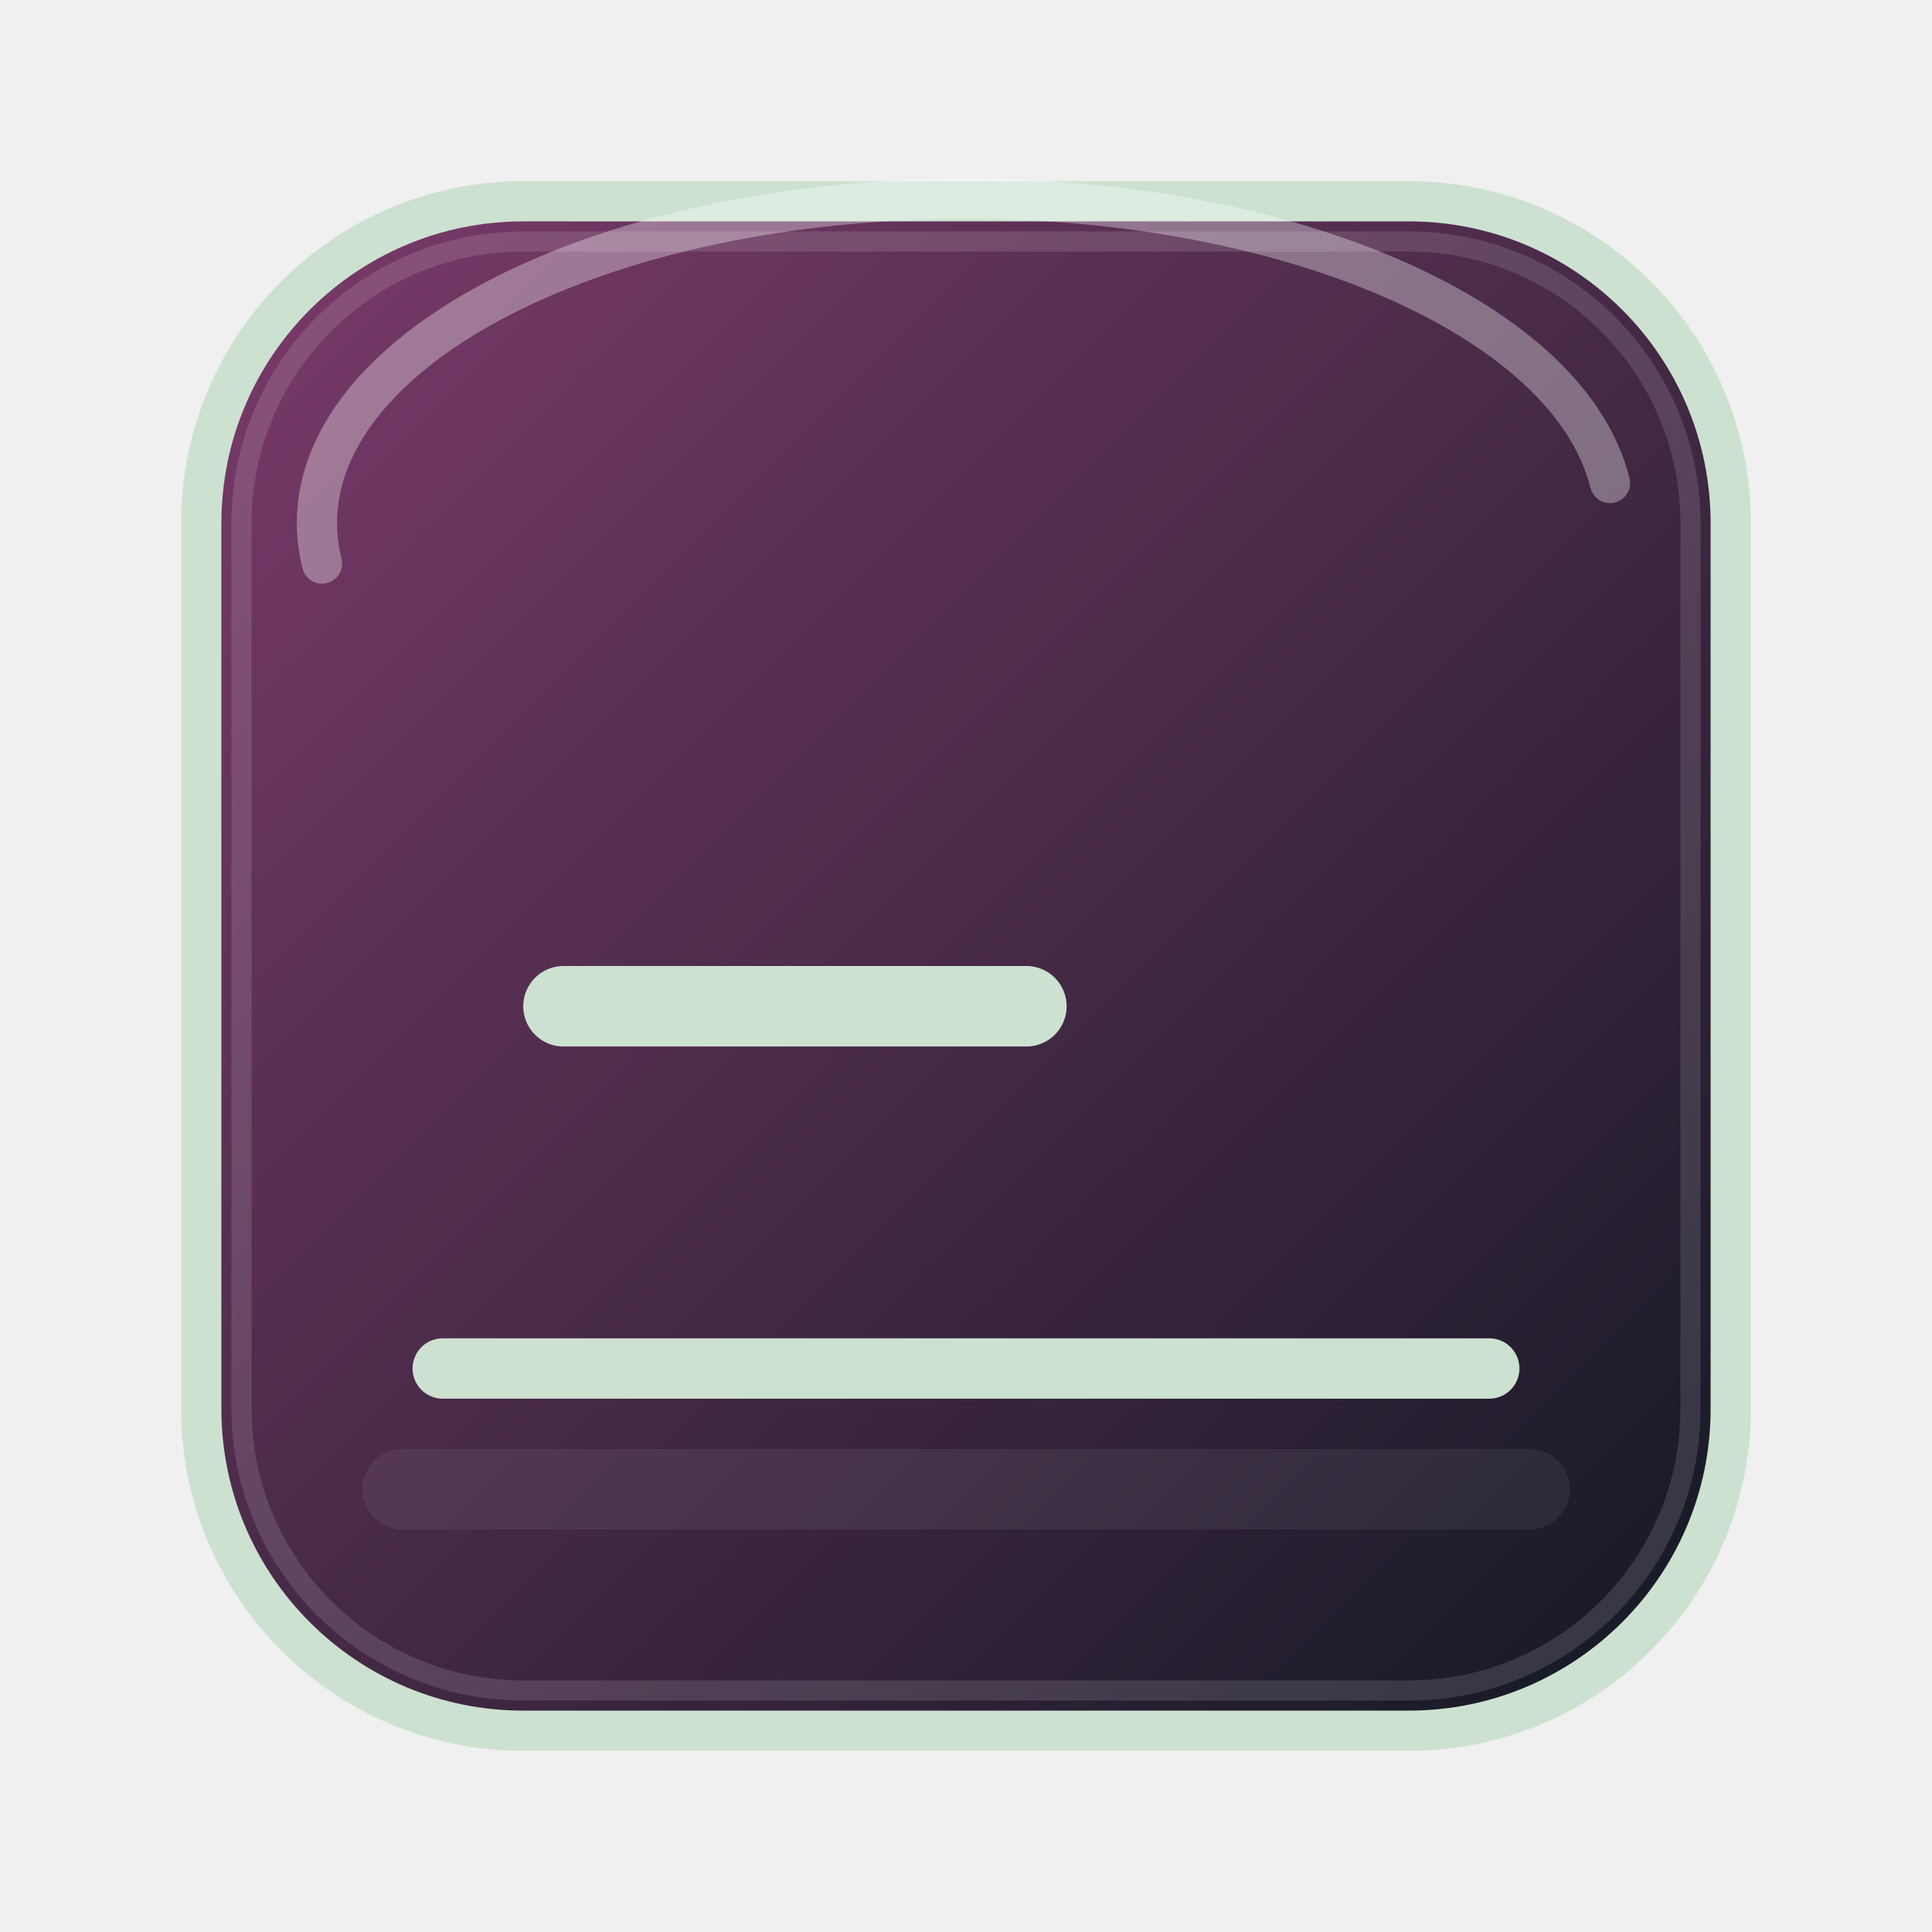
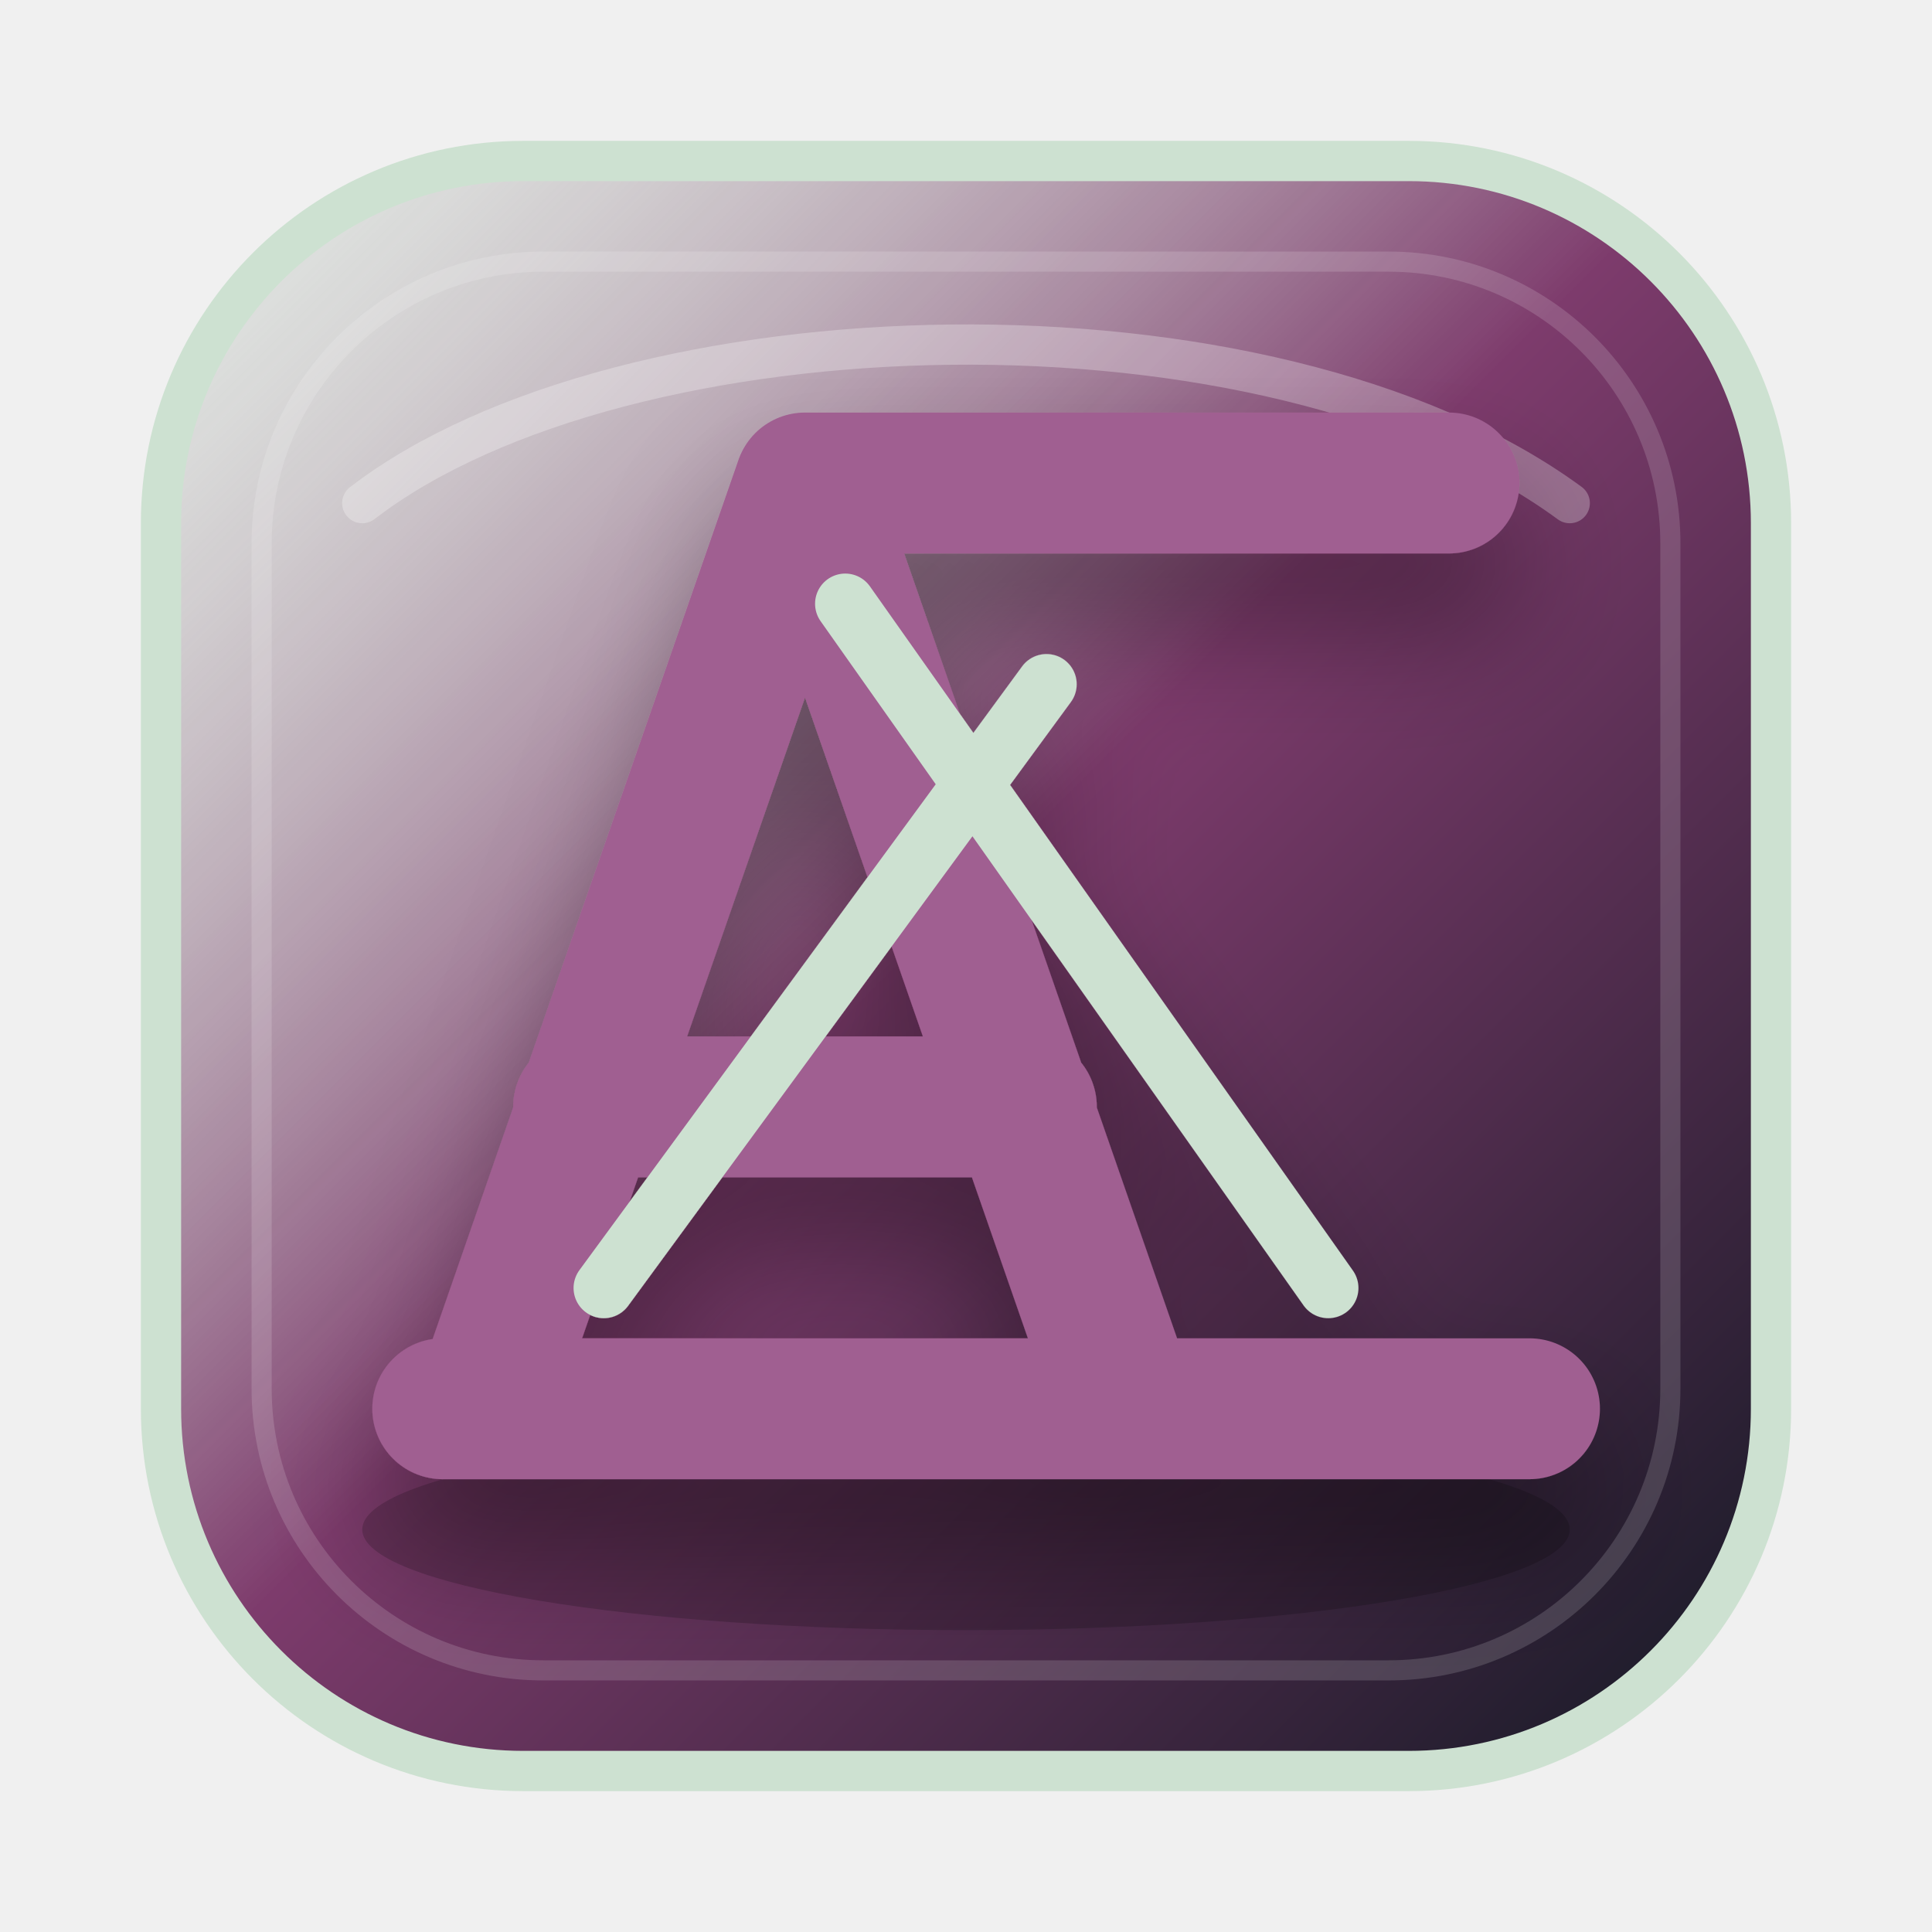
- <svg xmlns="http://www.w3.org/2000/svg" width="96" height="96" viewBox="0 0 96 96">
+ <svg xmlns="http://www.w3.org/2000/svg" width="96" height="96" viewBox="0 0 96 96" role="img" aria-label="support frame thumbnail">
  <defs>
    <linearGradient id="bg" x1="0" y1="0" x2="1" y2="1">
-       <stop offset="0%" stop-color="#eef8f1" stop-opacity="0.18" />
-       <stop offset="0%" stop-color="#7d3b6c" />
+       <stop offset="0%" stop-color="#cde1d1" stop-opacity="0.28" />
+       <stop offset="48%" stop-color="#7d3b6c" />
      <stop offset="100%" stop-color="#111822" />
    </linearGradient>
+     <filter id="shadow" x="-20%" y="-20%" width="140%" height="150%">
+       <feDropShadow dx="0" dy="4" stdDeviation="3" flood-color="#000000" flood-opacity="0.35" />
+     </filter>
  </defs>
-   <rect x="10" y="10" width="76" height="76" fill="url(#bg)" stroke="#cde1d1" stroke-width="2" rx="16" ry="16" />
-   <rect x="12" y="12" width="72" height="72" fill="none" stroke="#ffffff20" stroke-width="1" rx="14" ry="14" />
-   <path d="M 16 28 A 28 14 0 0 1 80 24" fill="none" stroke="#ffffff55" stroke-width="2" stroke-linecap="round" />
-   <rect x="18" y="72" width="60" height="4" fill="#ffffff10" rx="2" ry="2" />
-   <polyline points="24.0,68.0 40.0,24.0 56.0,68.0" fill="none" stroke="(148, 94, 134)" stroke-width="7" stroke-linecap="round" stroke-linejoin="round" />
-   <polyline points="40.0,24.0 72.0,24.0" fill="none" stroke="(148, 94, 134)" stroke-width="7" stroke-linecap="round" stroke-linejoin="round" />
-   <polyline points="28.0,50.0 51.0,50.0" fill="none" stroke="#cde1d1" stroke-width="4" stroke-linecap="round" stroke-linejoin="round" />
-   <polyline points="22.0,68.0 74.0,68.0" fill="none" stroke="#cde1d1" stroke-width="3" stroke-linecap="round" stroke-linejoin="round" />
+   <rect x="8" y="8" width="80" height="80" rx="18" fill="url(#bg)" stroke="#cde1d1" stroke-width="2" />
+   <path d="M18 25 C31 15 63 14 78 25" fill="none" stroke="#ffffff" stroke-opacity="0.28" stroke-width="2" stroke-linecap="round" />
+   <ellipse cx="48" cy="76" rx="30" ry="5" fill="#000000" opacity="0.18" />
+   <g filter="url(#shadow)">
+     <g>
+       <path d="M24 70 L40 24 L56 70 M40 24 H72 M29 55 H51 M22 70 H76" fill="none" stroke="#a05f91" stroke-width="7" stroke-linecap="round" stroke-linejoin="round" />
+       <path d="M30 64 L52 34 M42 30 L66 64" stroke="#cde1d1" stroke-width="3" stroke-linecap="round" />
+     </g>
+   </g>
+   <rect x="13" y="13" width="70" height="70" rx="14" fill="none" stroke="#ffffff" stroke-opacity="0.15" />
</svg>
